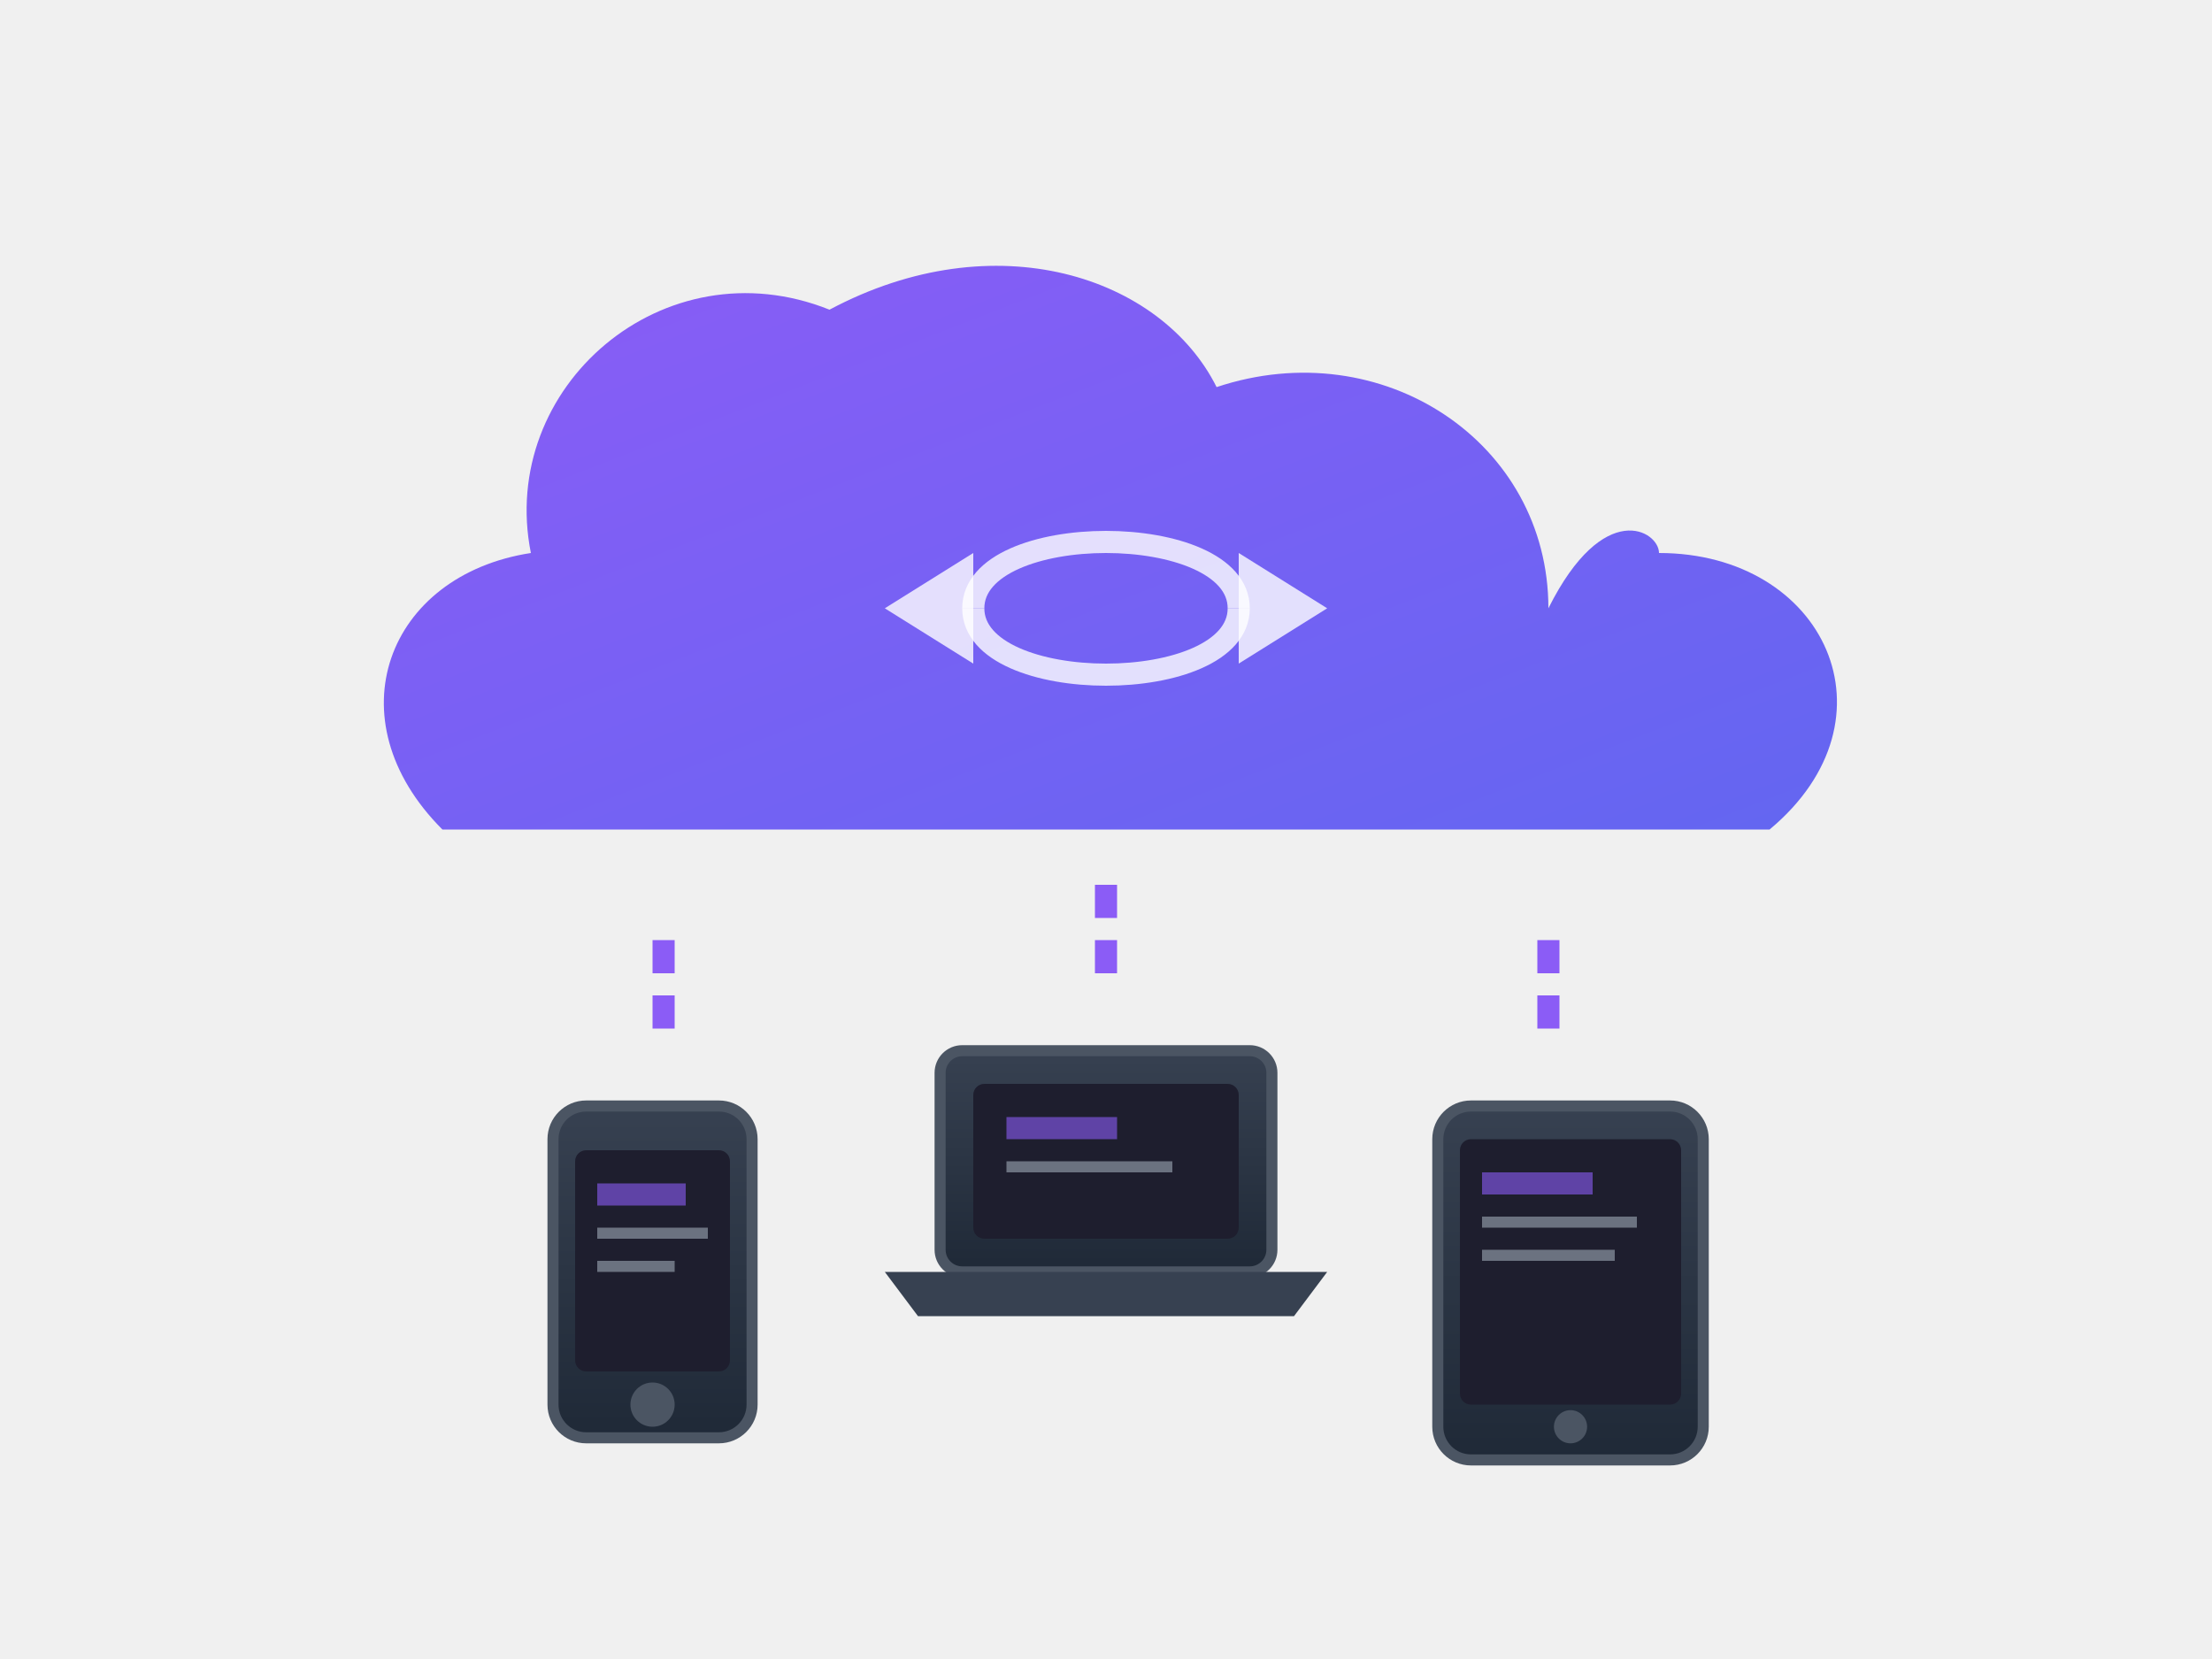
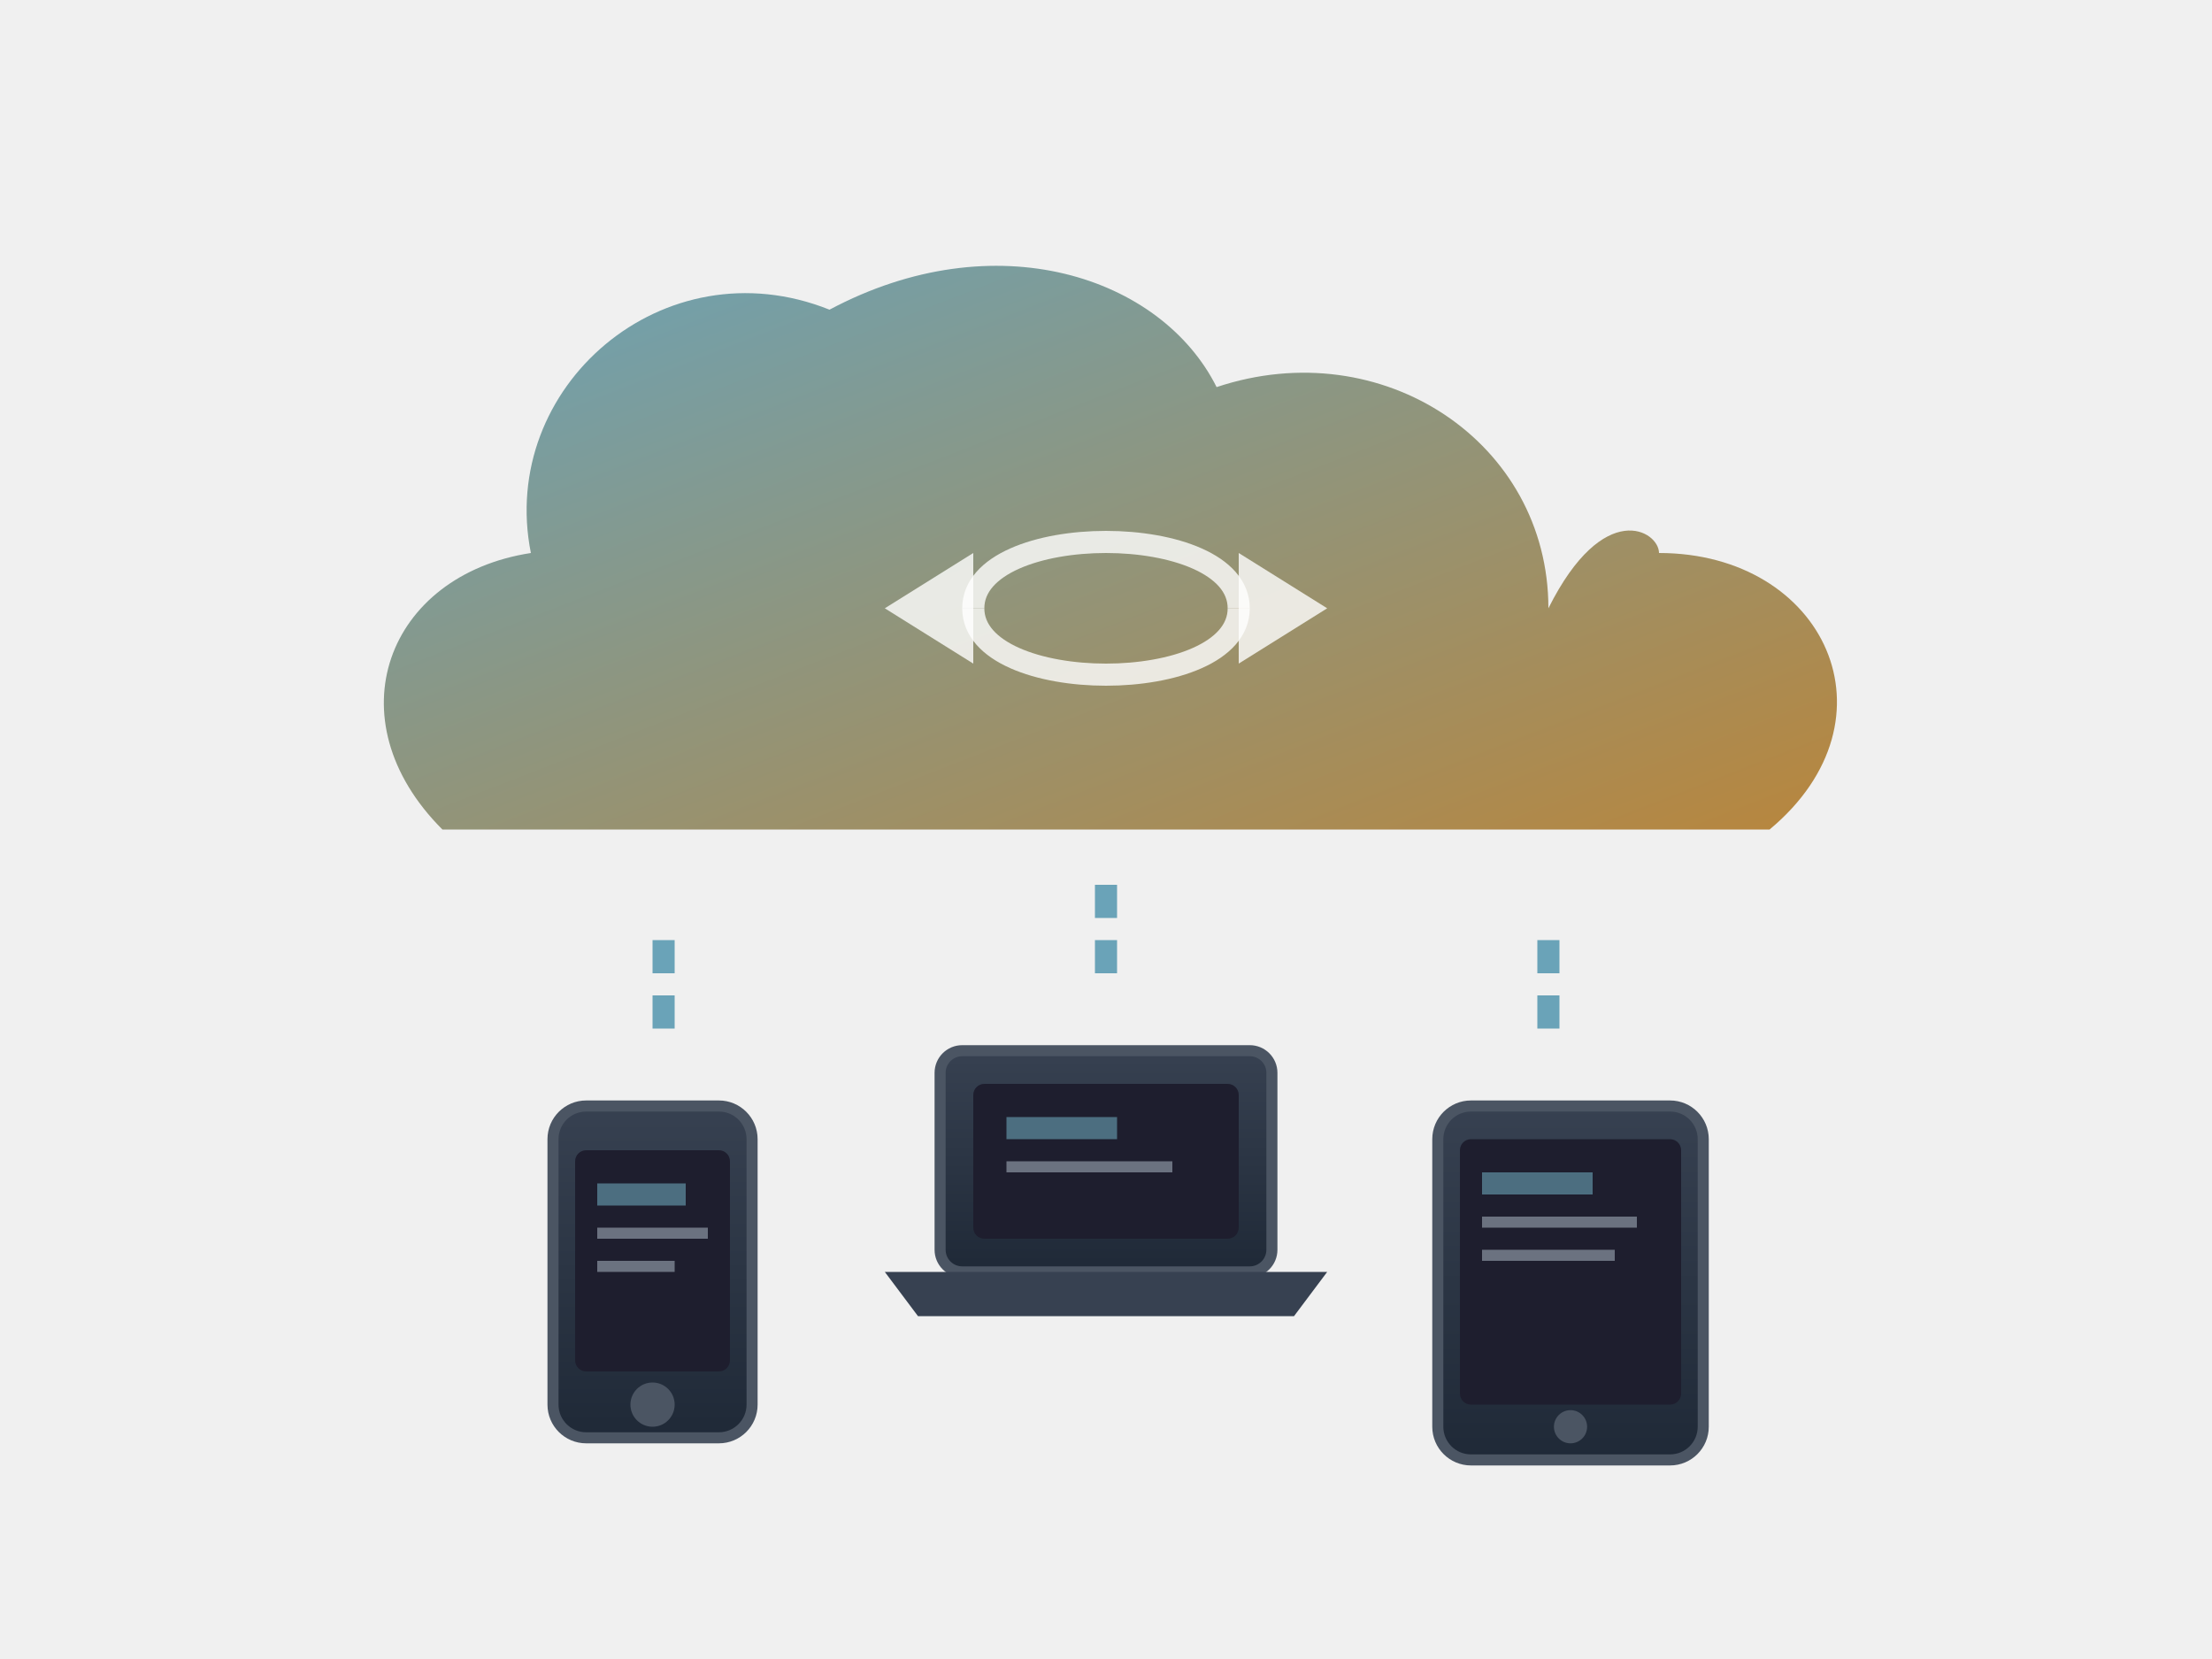
<svg xmlns="http://www.w3.org/2000/svg" width="200" height="150" viewBox="0 0 200 150" fill="none">
  <defs>
    <linearGradient id="cloudGradient" x1="0%" y1="0%" x2="100%" y2="100%">
-       <stop offset="0%" stop-color="#8b5cf6" />
-       <stop offset="100%" stop-color="#6366f1" />
+       <stop offset="0%" stop-color="#6aa3b8" />
+       <stop offset="100%" stop-color="#b8863d" />
    </linearGradient>
    <linearGradient id="deviceGradient" x1="0%" y1="0%" x2="0%" y2="100%">
      <stop offset="0%" stop-color="#374151" />
      <stop offset="100%" stop-color="#1f2937" />
    </linearGradient>
  </defs>
  <path d="M140 55 C140 40 125 30 110 35 C105 25 90 20 75 28 C60 22 45 35 48 50 C35 52 30 65 40 75 L160 75 C172 65 165 50 150 50 C150 48 145 45 140 55 Z" fill="url(#cloudGradient)" />
  <g transform="translate(100, 55)">
    <path d="M-12 -5 L-12 5 L-20 0 Z" fill="white" opacity="0.8" />
    <path d="M12 5 L12 -5 L20 0 Z" fill="white" opacity="0.8" />
    <path d="M-12 0 C-12 -8 12 -8 12 0" stroke="white" stroke-width="2" fill="none" opacity="0.8" />
    <path d="M12 0 C12 8 -12 8 -12 0" stroke="white" stroke-width="2" fill="none" opacity="0.8" />
  </g>
-   <line x1="60" y1="85" x2="60" y2="95" stroke="#8b5cf6" stroke-width="2" stroke-dasharray="3,2" />
-   <line x1="100" y1="80" x2="100" y2="90" stroke="#8b5cf6" stroke-width="2" stroke-dasharray="3,2" />
-   <line x1="140" y1="85" x2="140" y2="95" stroke="#8b5cf6" stroke-width="2" stroke-dasharray="3,2" />
+   <line x1="60" y1="85" x2="60" y2="95" stroke="#6aa3b8" stroke-width="2" stroke-dasharray="3,2" />
+   <line x1="100" y1="80" x2="100" y2="90" stroke="#6aa3b8" stroke-width="2" stroke-dasharray="3,2" />
+   <line x1="140" y1="85" x2="140" y2="95" stroke="#6aa3b8" stroke-width="2" stroke-dasharray="3,2" />
  <g transform="translate(85, 95)">
    <rect x="0" y="0" width="30" height="20" rx="2" fill="url(#deviceGradient)" stroke="#4b5563" stroke-width="1" />
    <rect x="3" y="3" width="24" height="14" rx="1" fill="#1e1e2e" />
-     <rect x="6" y="6" width="10" height="2" fill="#8b5cf6" opacity="0.6" />
+     <rect x="6" y="6" width="10" height="2" fill="#6aa3b8" opacity="0.6" />
    <rect x="6" y="10" width="15" height="1" fill="#6b7280" />
    <path d="M-5 20 L35 20 L32 24 L-2 24 Z" fill="#374151" />
  </g>
  <g transform="translate(50, 100)">
    <rect x="0" y="0" width="18" height="30" rx="3" fill="url(#deviceGradient)" stroke="#4b5563" stroke-width="1" />
    <rect x="2" y="4" width="14" height="20" rx="1" fill="#1e1e2e" />
-     <rect x="4" y="7" width="8" height="2" fill="#8b5cf6" opacity="0.6" />
+     <rect x="4" y="7" width="8" height="2" fill="#6aa3b8" opacity="0.6" />
    <rect x="4" y="11" width="10" height="1" fill="#6b7280" />
    <rect x="4" y="14" width="7" height="1" fill="#6b7280" />
    <circle cx="9" cy="27" r="2" fill="#4b5563" />
  </g>
  <g transform="translate(130, 100)">
    <rect x="0" y="0" width="24" height="32" rx="3" fill="url(#deviceGradient)" stroke="#4b5563" stroke-width="1" />
    <rect x="2" y="3" width="20" height="24" rx="1" fill="#1e1e2e" />
-     <rect x="4" y="6" width="10" height="2" fill="#8b5cf6" opacity="0.6" />
+     <rect x="4" y="6" width="10" height="2" fill="#6aa3b8" opacity="0.6" />
    <rect x="4" y="10" width="14" height="1" fill="#6b7280" />
    <rect x="4" y="13" width="12" height="1" fill="#6b7280" />
    <circle cx="12" cy="29" r="1.5" fill="#4b5563" />
  </g>
</svg>
